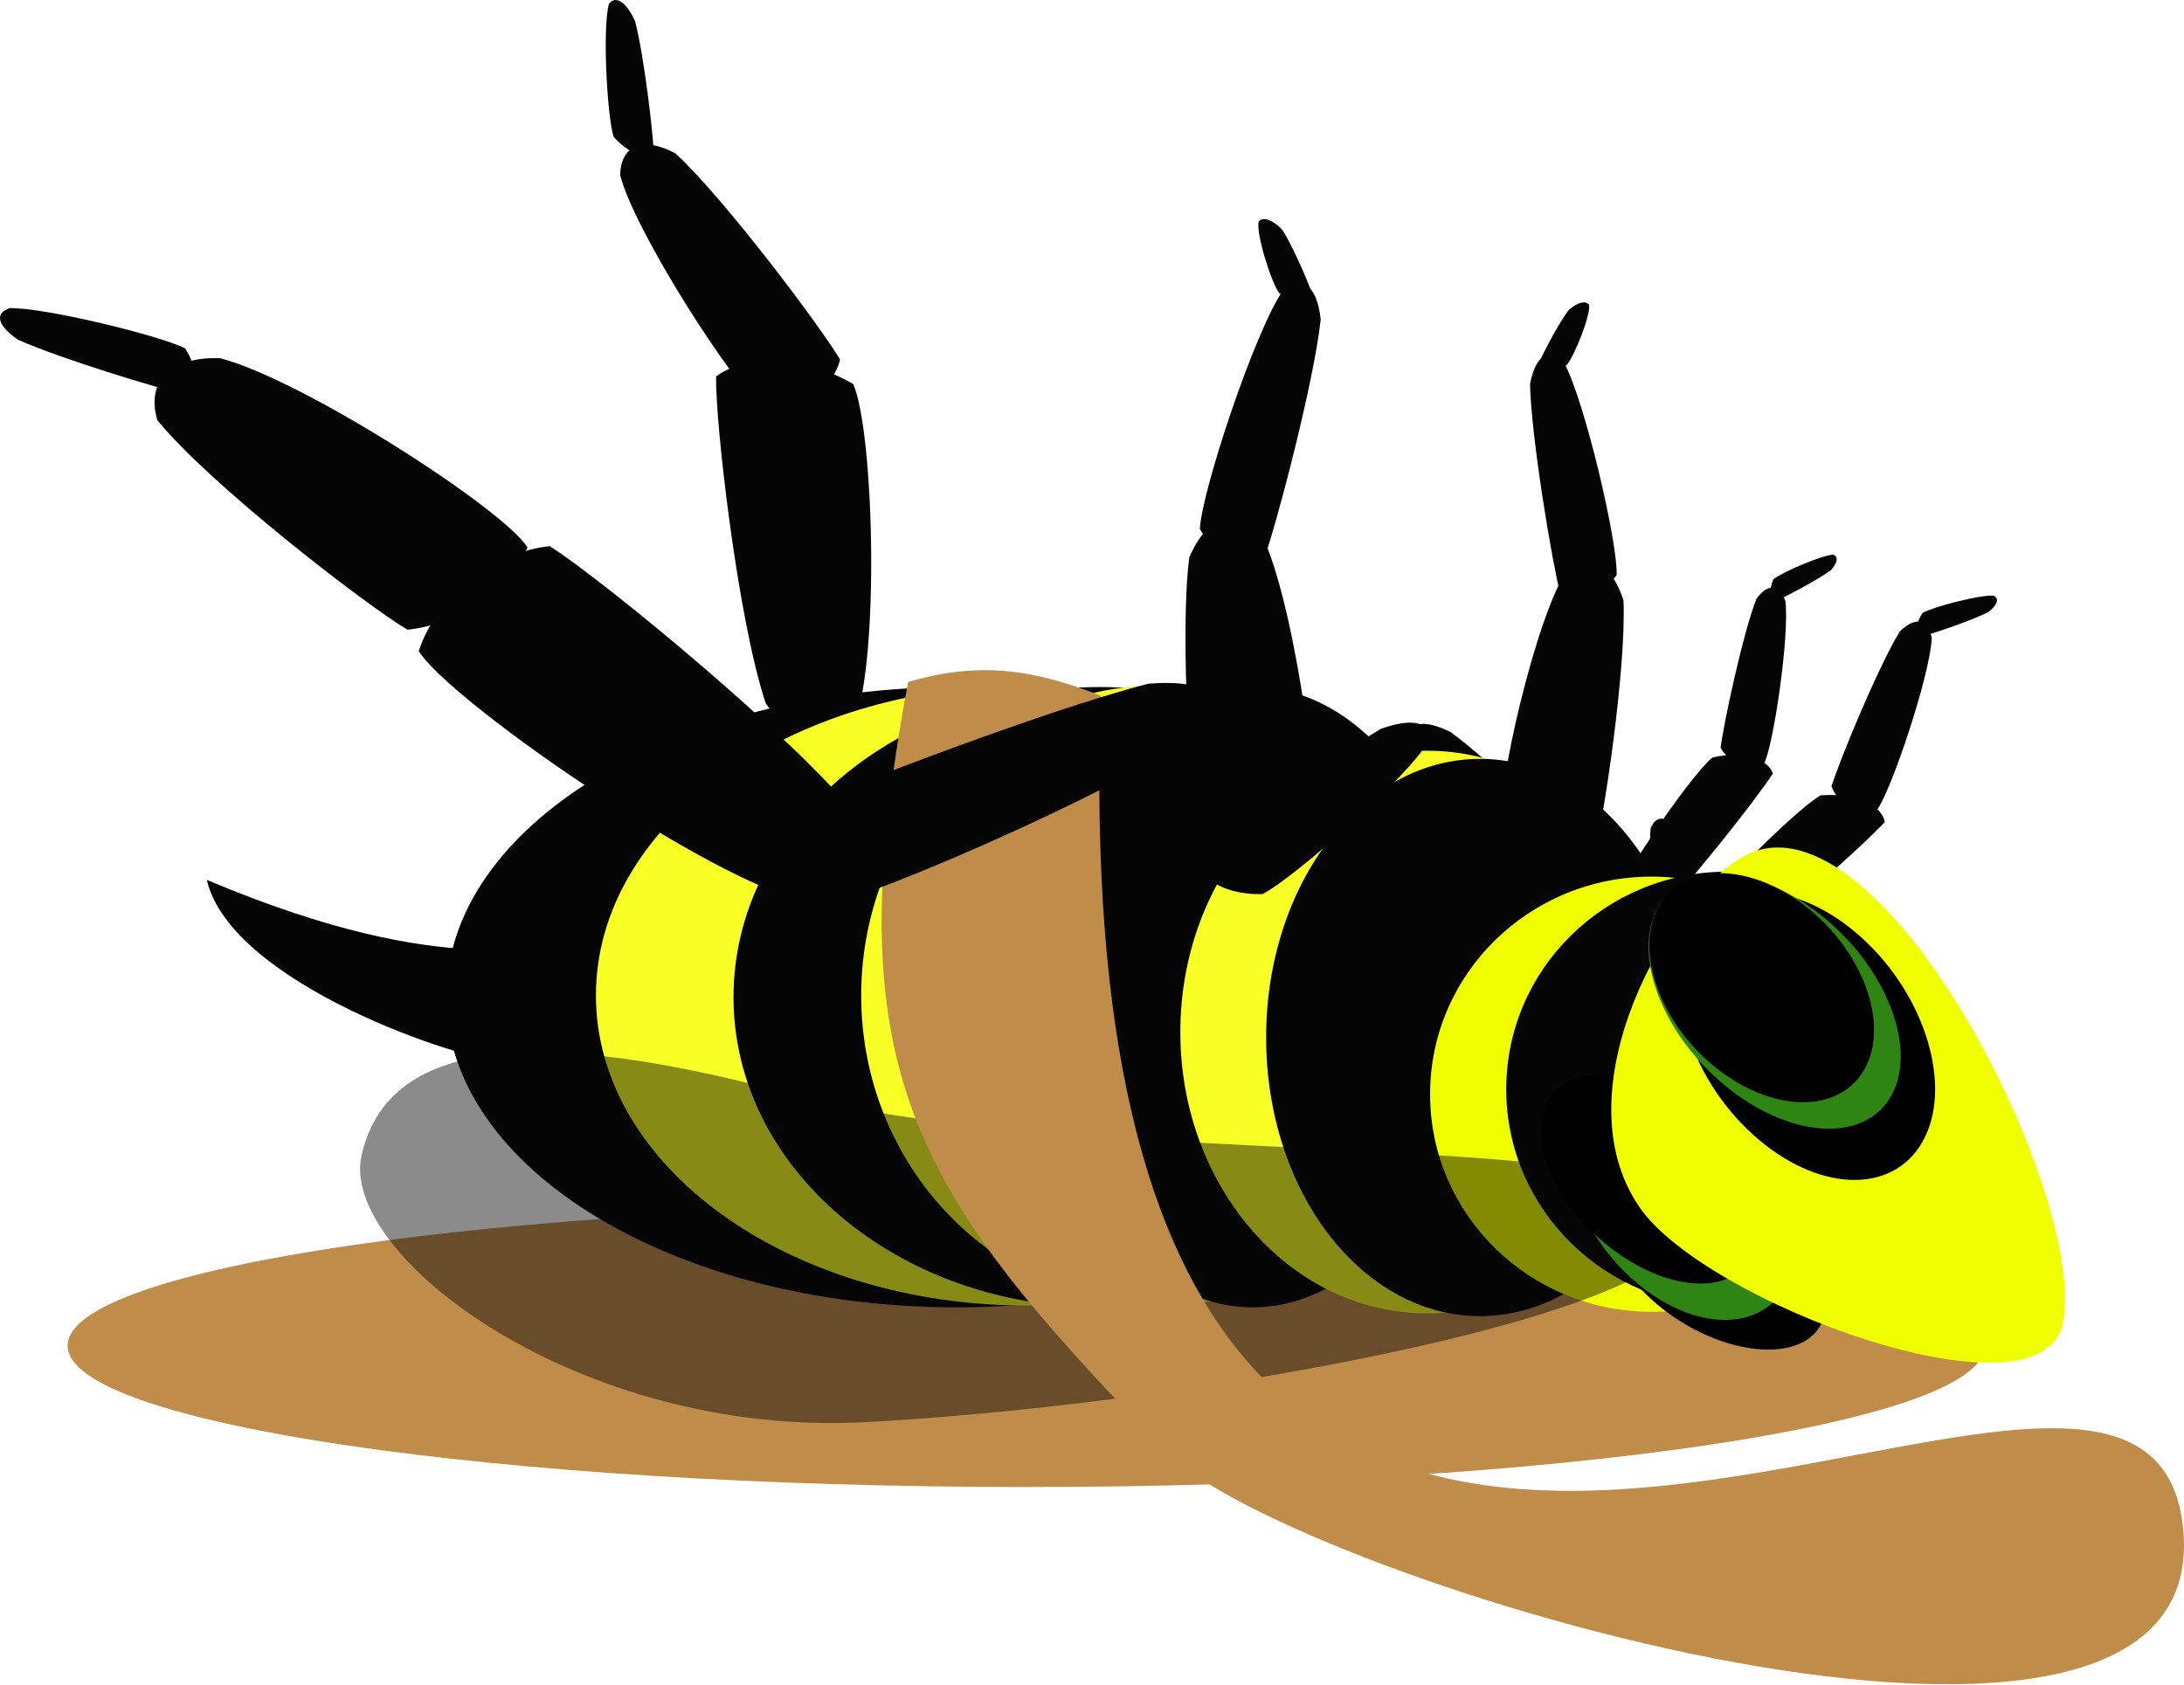
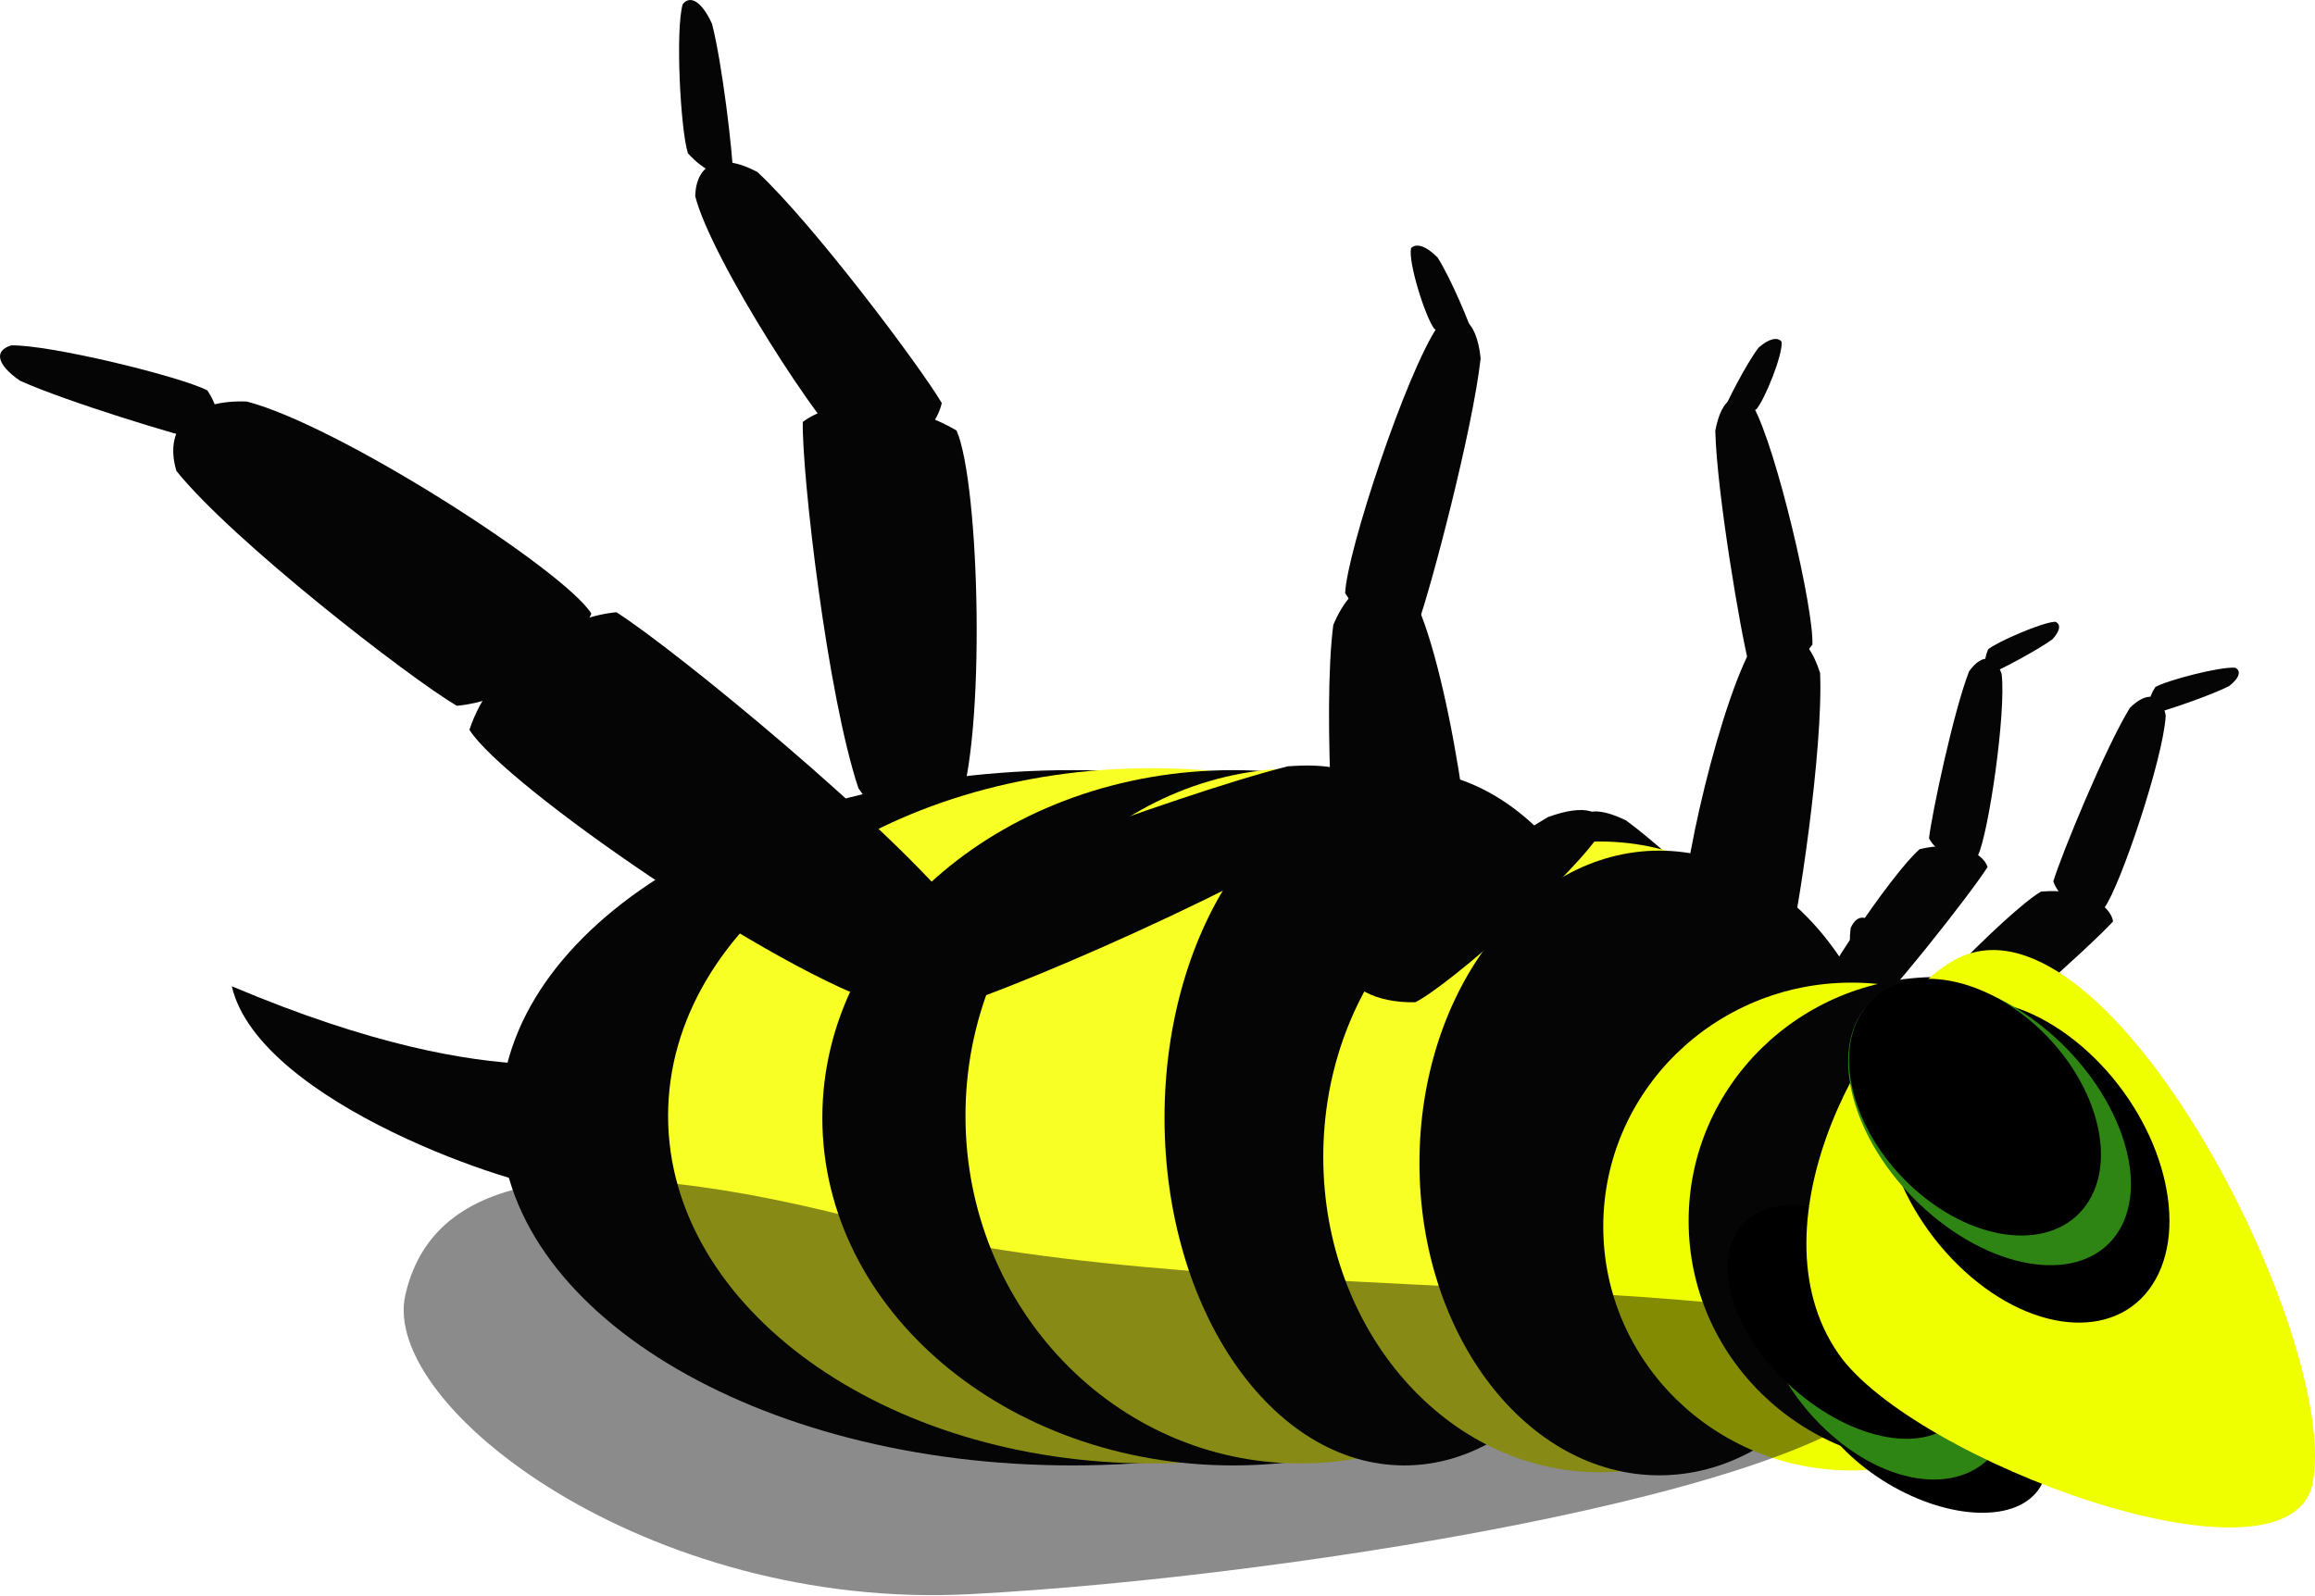
- <svg xmlns="http://www.w3.org/2000/svg" width="232.48" height="179.303" viewBox="0 0 61.51 47.441" version="1.1" id="svg5">
+ <svg xmlns="http://www.w3.org/2000/svg" width="219.805" height="151.494" viewBox="0 0 58.157 40.083" version="1.1" id="svg5">
  <defs id="defs2" />
  <g id="layer1" transform="translate(-47.67477,-94.45449)">
-     <ellipse style="fill:#bf8c4a;stroke-width:1.752;stroke-linecap:round;stroke-linejoin:round" id="path137040" cx="76.579" cy="132.358" rx="27" ry="3.981" />
    <g id="g18128" transform="matrix(0.7494822,0.4701228,0.5301583,-0.6646103,-49.40233,170.7788)">
      <path id="path18105" style="fill:#050505;stroke-width:0.068;stroke-linejoin:bevel" d="m 90.073,143.472 c -0.117,0.457 0.143,0.643 0.743,0.364 0.969,-0.724 2.982,-2.711 3.432,-3.235 0.031,-0.413 -0.314,-0.819 -0.916,-0.836 -0.582,0.378 -2.792,2.82 -3.259,3.706 z" />
      <path id="path18000" style="fill:#050505;stroke-width:0.108;stroke-linejoin:bevel" d="m 93.069,140.077 c 0.317,-0.551 0.871,-0.396 1.408,0.593 0.578,1.84 1.271,6.089 1.342,7.11 -0.391,0.406 -1.293,0.341 -2.143,-0.386 -0.406,-1.054 -0.894,-5.952 -0.608,-7.316 z" />
      <path id="path18120" style="fill:#050505;stroke-width:0.085;stroke-linejoin:bevel" d="m 93.328,153.798 c -0.451,0.465 -0.848,0.384 -0.942,-0.366 0.17,-1.428 1.086,-4.774 1.383,-5.586 0.46,-0.355 1.173,-0.373 1.612,0.144 -0.036,0.812 -1.345,4.694 -2.054,5.807 z" />
      <path id="path18122" style="fill:#050505;stroke-width:0.036;stroke-linejoin:bevel" d="m 94.026,156.105 c 0.19,0.019 0.281,-0.185 0.189,-0.562 -0.267,-0.571 -1.027,-1.692 -1.231,-1.932 -0.175,0.034 -0.364,0.327 -0.399,0.745 0.136,0.35 1.083,1.547 1.441,1.749 z" />
    </g>
    <g id="g18662" transform="matrix(0.9000649,-0.1522554,-0.3673143,-0.8492593,52.70931,240.6314)">
      <path id="path18555" style="fill:#050505;stroke-width:0.184;stroke-linejoin:bevel" d="m 76.012,134.48 c -1.031,-0.723 -1.999,-0.398 -2.313,1.108 0.241,2.724 2.053,8.894 2.674,10.358 1.066,0.503 2.782,0.241 3.903,-0.953 0.008,-1.574 -2.688,-8.628 -4.264,-10.513 z" />
      <path id="path18557" style="fill:#050505;stroke-width:0.135;stroke-linejoin:bevel" d="m 76.116,152.673 c 0.384,0.878 1.121,1.117 1.888,0.377 0.872,-1.697 2.041,-6.101 2.197,-7.23 -0.489,-0.765 -1.678,-1.372 -2.84,-1.17 -0.598,0.915 -1.538,6.226 -1.245,8.024 z" />
      <path id="path18559" style="fill:#050505;stroke-width:0.062;stroke-linejoin:bevel" d="m 77.954,158.026 c 0.293,0.219 0.525,-0.006 0.538,-0.681 -0.181,-1.149 -0.912,-3.639 -1.134,-4.213 -0.293,-0.121 -0.717,0.143 -0.949,0.756 0.067,0.677 1.061,3.469 1.544,4.139 z" />
    </g>
    <g id="g18533" transform="matrix(-0.7711296,-0.07754884,0.05788432,-0.7015841,149.1161,214.8299)">
      <g id="g18112" transform="translate(2.942308,-12.11538)">
        <path id="path17998" style="fill:#050505;stroke-width:0.167;stroke-linejoin:bevel" d="m 81.84,151.408 c -0.729,0.762 -1.6,0.499 -2.144,-0.954 -0.307,-2.671 0.059,-8.791 0.305,-10.253 0.799,-0.549 2.285,-0.388 3.446,0.715 0.301,1.536 -0.64,8.566 -1.608,10.492 z" />
        <path id="path18103" style="fill:#050505;stroke-width:0.119;stroke-linejoin:bevel" d="m 82.568,159.692 c 0.557,0.531 1.047,0.221 1.16,-1.009 -0.213,-2.183 -1.351,-7.063 -1.72,-8.212 -0.568,-0.351 -1.447,-0.054 -1.988,0.964 0.047,1.269 1.671,6.817 2.548,8.257 z" />
        <path id="path18107" style="fill:#050505;stroke-width:0.108;stroke-linejoin:bevel" d="m 87.036,144.091 c 0.102,0.627 -0.425,0.858 -1.466,0.431 -1.611,-1.06 -4.834,-3.915 -5.534,-4.661 0.046,-0.561 0.786,-1.081 1.904,-1.055 0.981,0.56 4.455,4.047 5.096,5.285 z" />
      </g>
      <path id="path18118" style="fill:#050505;stroke-width:0.044;stroke-linejoin:bevel" d="m 84.765,149.967 c 0.133,0.164 0.415,0.076 0.728,-0.29 0.371,-0.653 0.91,-2.12 0.992,-2.467 -0.176,-0.11 -0.628,-0.03 -1.084,0.268 -0.25,0.379 -0.716,2.05 -0.636,2.488 z" />
    </g>
    <g id="g18138" transform="matrix(0.729948,0.3304075,0.3609293,-0.6690784,-25.67379,183.4574)">
      <path id="path18130" style="fill:#050505;stroke-width:0.068;stroke-linejoin:bevel" d="m 90.073,143.472 c -0.117,0.457 0.143,0.643 0.743,0.364 0.969,-0.724 2.982,-2.711 3.432,-3.235 0.031,-0.413 -0.314,-0.819 -0.916,-0.836 -0.582,0.378 -2.792,2.82 -3.259,3.706 z" />
      <path id="path18132" style="fill:#050505;stroke-width:0.108;stroke-linejoin:bevel" d="m 93.069,140.077 c 0.317,-0.551 0.871,-0.396 1.408,0.593 0.578,1.84 1.271,6.089 1.342,7.11 -0.391,0.406 -1.293,0.341 -2.143,-0.386 -0.406,-1.054 -0.894,-5.952 -0.608,-7.316 z" />
      <path id="path18134" style="fill:#050505;stroke-width:0.085;stroke-linejoin:bevel" d="m 93.328,153.798 c -0.451,0.465 -0.848,0.384 -0.942,-0.366 0.17,-1.428 1.086,-4.774 1.383,-5.586 0.46,-0.355 1.173,-0.373 1.612,0.144 -0.036,0.812 -1.345,4.694 -2.054,5.807 z" />
      <path id="path18136" style="fill:#050505;stroke-width:0.036;stroke-linejoin:bevel" d="m 94.026,156.105 c 0.19,0.019 0.281,-0.185 0.189,-0.562 -0.267,-0.571 -1.027,-1.692 -1.231,-1.932 -0.175,0.034 -0.364,0.327 -0.399,0.745 0.136,0.35 1.083,1.547 1.441,1.749 z" />
    </g>
    <path id="path1868" style="fill:#050505;stroke-width:0.157;stroke-linejoin:bevel" d="m 63.991,122.969 c 0.328,-0.542 0.7,-1.338 -0.172,-1.733 -0.926,-0.419 -3.284,0.973 -10.321,-1.998 0.684,2.942 7.297,5.129 8.372,5.111 1.075,-0.018 1.809,-0.864 2.122,-1.38 z" />
    <g id="g4846" transform="matrix(0.9180367,0,0,-0.8140776,4.132288,223.4255)">
      <ellipse style="fill:#050505;fill-opacity:1;stroke-width:0.277;stroke-linejoin:bevel" id="path846" cx="76.773" cy="123.923" rx="15.65" ry="10.731" />
      <ellipse style="fill:#f8ff25;fill-opacity:1;stroke-width:0.254;stroke-linejoin:bevel" id="ellipse1398" cx="78.945" cy="123.984" rx="13.233" ry="10.731" />
      <ellipse style="fill:#050505;fill-opacity:1;stroke-width:0.234;stroke-linejoin:bevel" id="ellipse1840" cx="81.178" cy="123.923" rx="11.245" ry="10.731" />
      <ellipse style="fill:#f8ff25;fill-opacity:1;stroke-width:0.212;stroke-linejoin:bevel" id="ellipse1842" cx="83.014" cy="123.984" rx="9.164" ry="10.731" />
      <ellipse style="fill:#050505;fill-opacity:1;stroke-width:0.179;stroke-linejoin:bevel" id="ellipse1844" cx="85.86" cy="123.923" rx="6.563" ry="10.731" />
    </g>
    <g id="g4839" transform="matrix(0.9180367,0,0,-0.8140776,-7.327706,223.4753)">
      <ellipse style="fill:#f8ff25;fill-opacity:1;stroke-width:0.183;stroke-linejoin:bevel" id="ellipse4835" cx="103.697" cy="122.777" rx="7.573" ry="9.735" />
      <ellipse style="fill:#050505;fill-opacity:1;stroke-width:0.17;stroke-linejoin:bevel" id="ellipse4833" cx="105.319" cy="122.589" rx="6.563" ry="9.641" />
    </g>
    <g id="g14903" transform="matrix(0.9180367,0,0,-0.8140776,-1.107122,224.8203)">
      <ellipse style="fill:#f0ff00;fill-opacity:1;stroke-width:0.308;stroke-linejoin:bevel" id="path9417" cx="103.803" cy="122.279" rx="6.793" ry="7.529" />
      <ellipse style="fill:#050505;fill-opacity:1;stroke-width:0.308;stroke-linejoin:bevel" id="ellipse11237" cx="106.139" cy="122.452" rx="6.793" ry="7.529" />
    </g>
    <path id="path882" style="fill:#050505;fill-opacity:0.462;stroke-width:0.207;stroke-linejoin:bevel" d="m 95.444,128.912 c 0.642,-2.808 -17.26,-1.41 -25.535,-3.649 -8.194,-2.218 -11.409,-1.078 -12.051,1.729 -0.642,2.808 6.104,7.948 14.191,7.521 8.291,-0.438 22.753,-2.793 23.395,-5.601 z" />
-     <g id="g131535" transform="matrix(-0.3310393,-0.0305363,-0.02739256,0.2969584,98.60827,94.91658)">
-       <g id="g131576">
-         <path id="path126595" style="fill:#bf8c4a;stroke-width:10.439;stroke-linecap:round;stroke-linejoin:round" d="m 43.014,140.579 c -11.474,10.933 -92.401,29.404 -86.321,-1.995 6.704,-34.618 90.883,62.147 97.721,-68.557 5.622,-1.787 10.274,-2.312 16.355,0.384 3.117,37.133 -4.062,47.593 -27.755,70.168 z" />
-       </g>
-     </g>
    <path id="path18002" style="fill:#050505;stroke-width:0.159;stroke-linejoin:bevel" d="m 81.696,114.941 c 0.608,-0.817 0.064,-1.362 -1.67,-1.23 -2.982,0.755 -9.498,3.273 -11.009,3.992 -0.357,0.791 0.259,1.827 1.8,2.277 1.752,-0.342 9.082,-3.619 10.879,-5.04 z" />
    <g id="g887" transform="matrix(0.9180006,-0.00721441,-0.00813571,-0.8140456,5.327755,223.7297)">
      <path id="rect15412" style="fill:#050505;stroke-width:0.238;stroke-linejoin:bevel" d="m 71.551,127.118 c 1.657,-0.109 2.609,0.878 2.076,2.72 -1.922,2.801 -7.778,8.316 -9.394,9.5 -1.566,-0.153 -3.443,-1.562 -4.054,-3.594 0.936,-1.716 8.37,-7.611 11.372,-8.626 z" />
      <path id="path18114" style="fill:#050505;stroke-width:0.195;stroke-linejoin:bevel" d="m 54.178,145.931 c -1.428,0.075 -2.307,-0.697 -1.947,-2.124 1.51,-2.163 6.275,-6.41 7.609,-7.319 1.364,0.128 3.066,1.233 3.707,2.814 -0.716,1.326 -6.827,5.859 -9.369,6.629 z" />
      <path id="path18116" style="fill:#050505;stroke-width:0.08;stroke-linejoin:bevel" d="m 47.743,147.72 c -0.457,-0.152 -0.423,-0.571 0.233,-1.092 1.285,-0.666 4.347,-1.745 5.096,-1.936 0.36,0.225 0.445,0.881 0.029,1.591 -0.725,0.436 -4.3,1.456 -5.358,1.438 z" />
    </g>
    <g id="g18545" transform="matrix(0.9180367,0,0,-0.8140776,5.304693,222.7756)">
      <g id="g18541" transform="translate(2.942308,-12.11538)">
        <path id="path18535" style="fill:#050505;stroke-width:0.167;stroke-linejoin:bevel" d="m 81.84,151.408 c -0.729,0.762 -1.6,0.499 -2.144,-0.954 -0.307,-2.671 0.059,-8.791 0.305,-10.253 0.799,-0.549 2.285,-0.388 3.446,0.715 0.301,1.536 -0.64,8.566 -1.608,10.492 z" />
        <path id="path18537" style="fill:#050505;stroke-width:0.119;stroke-linejoin:bevel" d="m 82.568,159.692 c 0.557,0.531 1.047,0.221 1.16,-1.009 -0.213,-2.183 -1.351,-7.063 -1.72,-8.212 -0.568,-0.351 -1.447,-0.054 -1.988,0.964 0.047,1.269 1.671,6.817 2.548,8.257 z" />
        <path id="path18539" style="fill:#050505;stroke-width:0.108;stroke-linejoin:bevel" d="m 87.036,144.091 c 0.102,0.627 -0.425,0.858 -1.466,0.431 -1.611,-1.06 -4.834,-3.915 -5.534,-4.661 0.046,-0.561 0.786,-1.081 1.904,-1.055 0.981,0.56 4.455,4.047 5.096,5.285 z" />
      </g>
      <path id="path18543" style="fill:#050505;stroke-width:0.044;stroke-linejoin:bevel" d="m 84.765,149.967 c 0.133,0.164 0.415,0.076 0.728,-0.29 0.371,-0.653 0.91,-2.12 0.992,-2.467 -0.176,-0.11 -0.628,-0.03 -1.084,0.268 -0.25,0.379 -0.716,2.05 -0.636,2.488 z" />
    </g>
    <ellipse style="fill:#000000;fill-opacity:1;stroke-width:0.054;stroke-linejoin:bevel" id="ellipse8524" cx="-158.795" cy="53.68" rx="3.333" ry="1.921" transform="matrix(-0.8260791,-0.5635541,-0.6540961,0.7564114,0,0)" />
    <g id="g1908" transform="matrix(-0.3358899,1.195061,1.000849,0.4010682,22.42295,-46.36987)">
      <ellipse style="fill:#2f8513;fill-opacity:1;stroke-width:0.06;stroke-linejoin:bevel" id="ellipse9386" cx="-135.416" cy="70.236" rx="3.431" ry="2.276" transform="matrix(-0.3093539,-0.950947,0.9605961,-0.277948,0,0)" />
    </g>
    <ellipse style="fill:#000000;fill-opacity:1;stroke-width:0.06;stroke-linejoin:bevel" id="ellipse1905" cx="-151.075" cy="37.943" rx="3.631" ry="2.203" transform="matrix(-0.7682836,-0.6401096,-0.577864,0.8161331,0,0)" />
    <path id="ellipse4848" style="fill:#f0ff00;stroke-width:0.127;stroke-linejoin:bevel" d="m 96.843,118.541 c -2.137,1.115 -5.282,6.614 -2.985,9.929 1.858,2.682 11.164,6.129 11.899,3.325 0.809,-3.507 -5.071,-15.187 -8.914,-13.253 z" />
    <ellipse style="fill:#000000;fill-opacity:1;stroke-width:0.08;stroke-linejoin:bevel" id="ellipse4850" cx="-150.43" cy="25.401" rx="4.401" ry="3.162" transform="matrix(-0.7380666,-0.6747279,-0.4902027,0.8716085,0,0)" />
    <ellipse style="fill:#2f8513;fill-opacity:1;stroke-width:0.073;stroke-linejoin:bevel" id="ellipse8628" cx="-148.984" cy="31.893" rx="4.233" ry="2.738" transform="matrix(-0.7675536,-0.6409848,-0.5235612,0.8519881,0,0)" />
    <ellipse style="fill:#000000;fill-opacity:1;stroke-width:0.066;stroke-linejoin:bevel" id="ellipse1903" cx="-148.526" cy="32.448" rx="3.707" ry="2.583" transform="matrix(-0.7703035,-0.6376774,-0.5276028,0.8494912,0,0)" />
  </g>
</svg>
